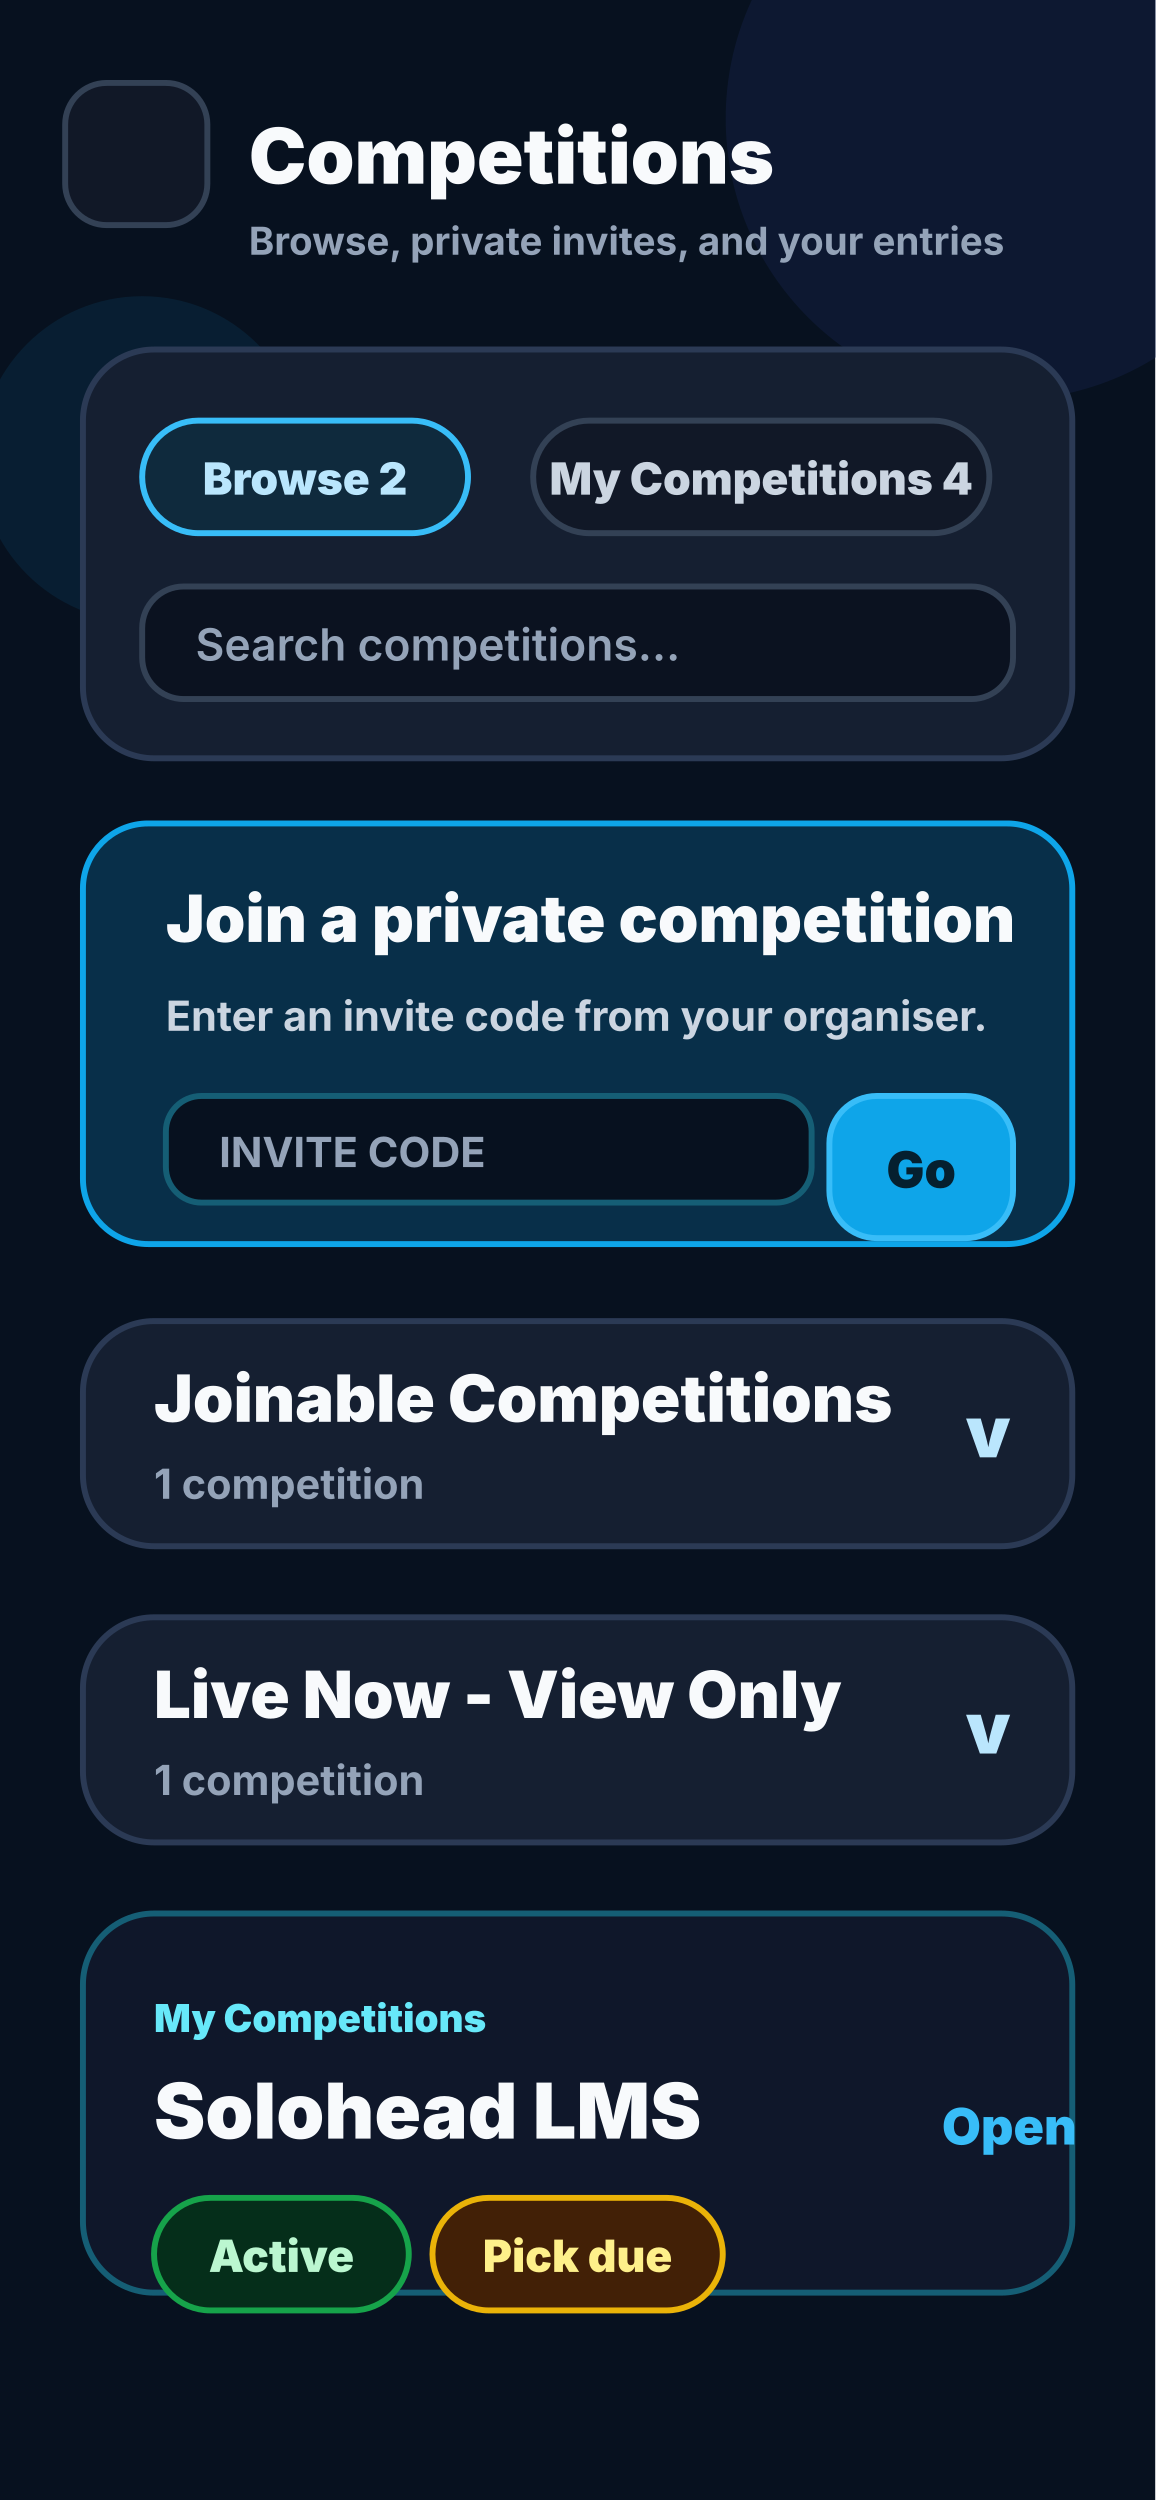
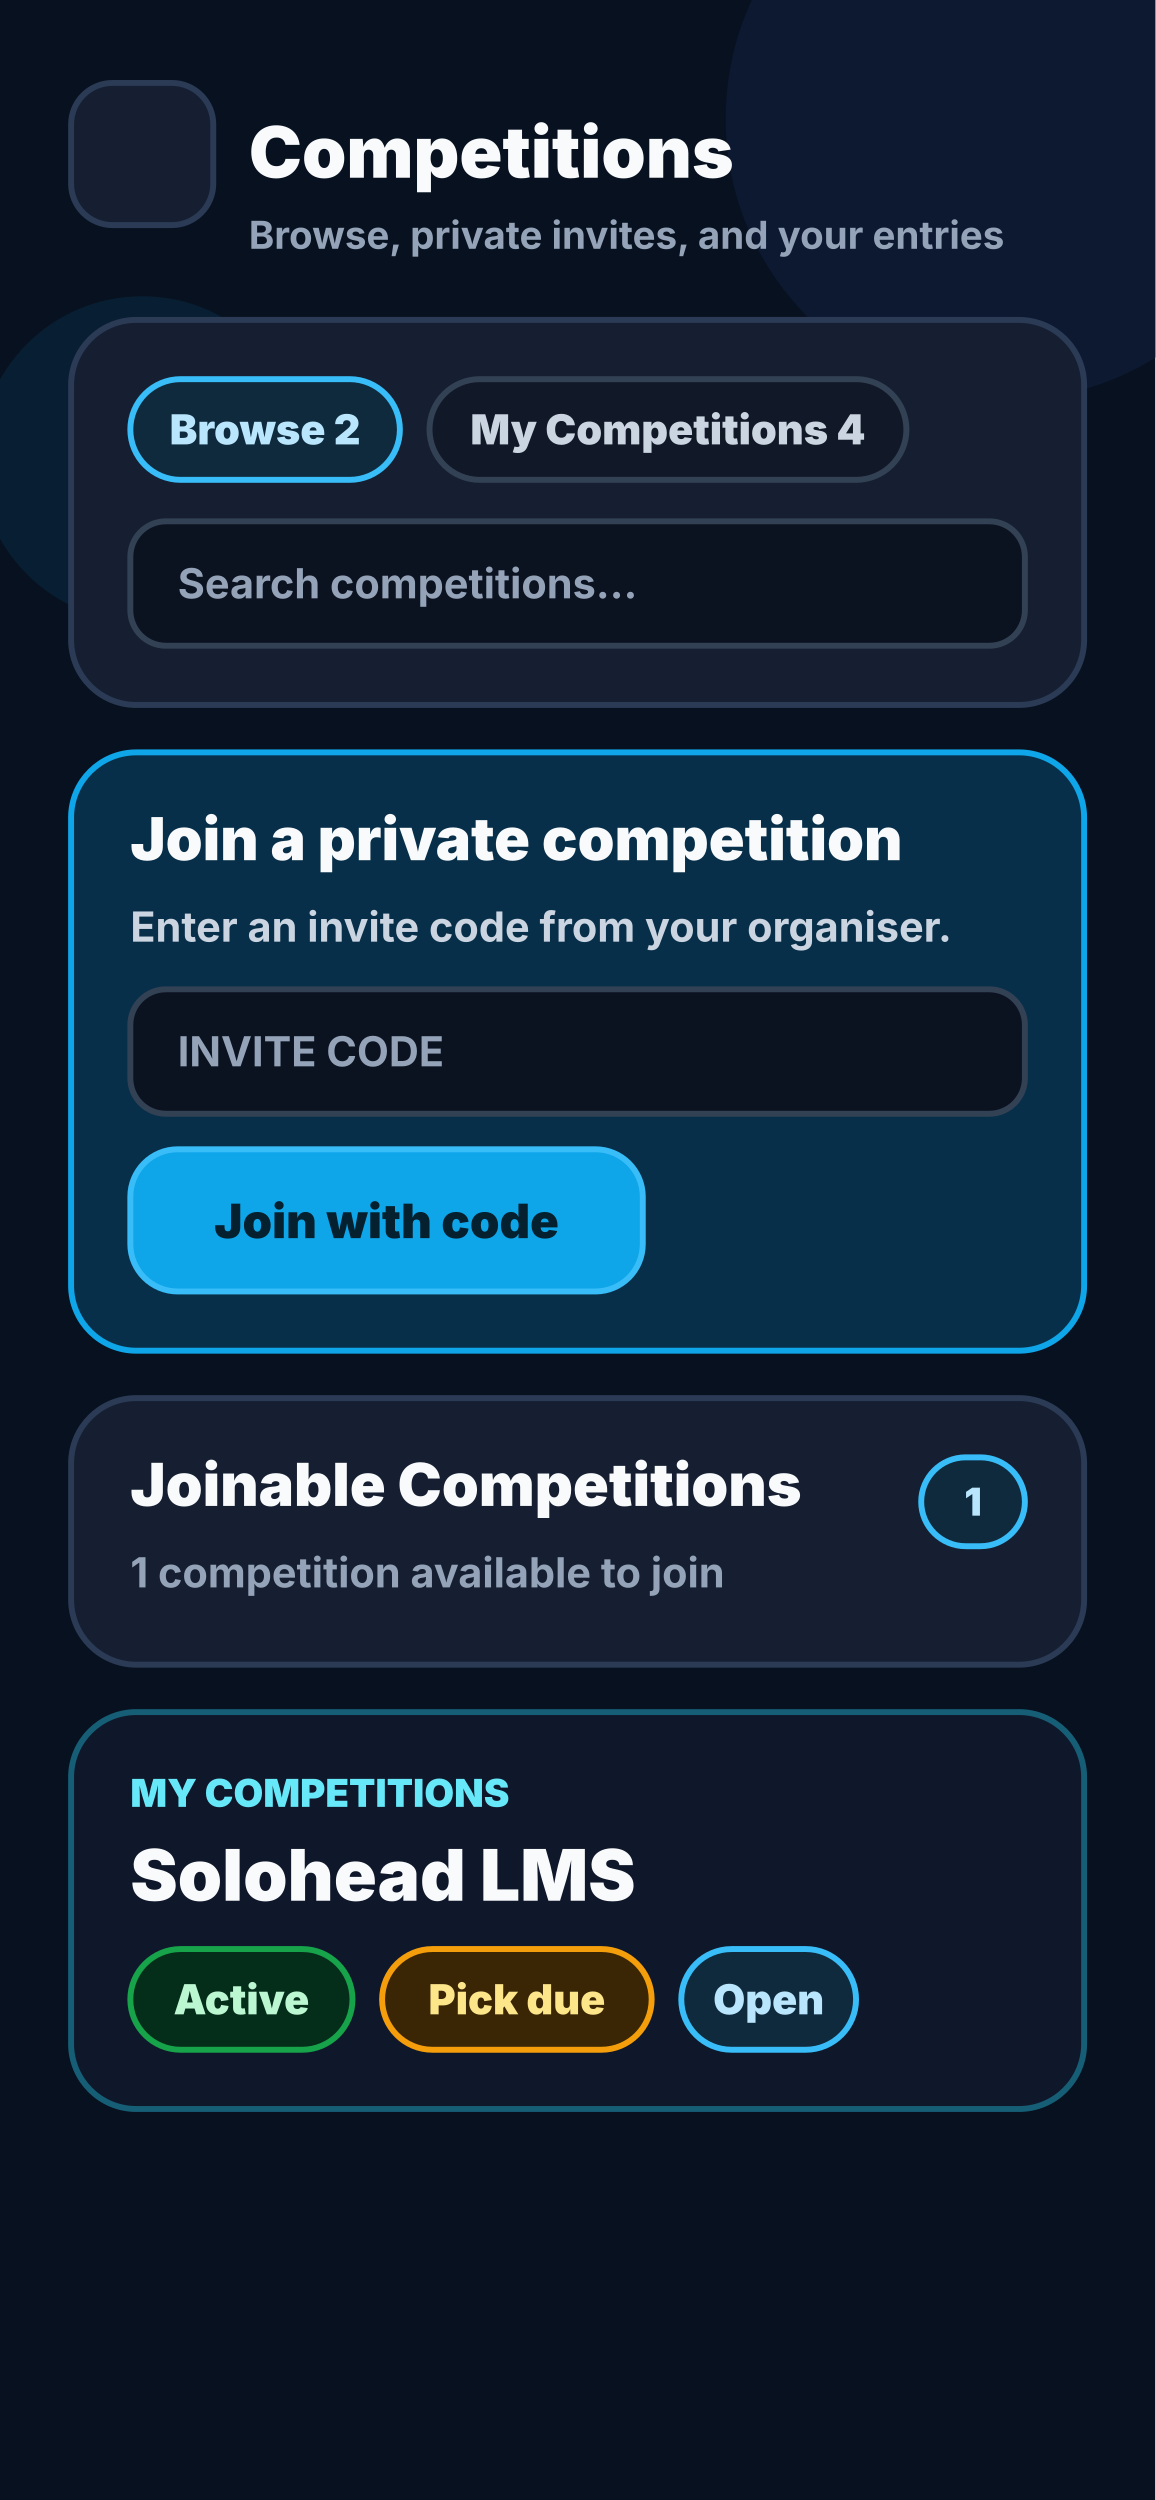
<svg xmlns="http://www.w3.org/2000/svg" width="390" height="844" viewBox="0 0 390 844">
  <rect width="390" height="844" fill="#07111f" />
  <circle cx="340" cy="40" r="95" fill="#172554" opacity="0.35" />
  <circle cx="48" cy="155" r="55" fill="#082f49" opacity="0.45" />
-   <rect x="22" y="28" width="48" height="48" rx="14" fill="#111827" stroke="#334155" stroke-width="2" opacity="1" />
-   <text x="84" y="62" font-family="Inter, Arial, sans-serif" font-size="26" font-weight="900" fill="#f8fafc" text-anchor="start" opacity="1">Competitions</text>
-   <text x="84" y="86" font-family="Inter, Arial, sans-serif" font-size="13" font-weight="700" fill="#94a3b8" text-anchor="start" opacity="1">Browse, private invites, and your entries</text>
-   <rect x="28" y="118" width="334" height="138" rx="24" fill="#151f31" stroke="#2b3a55" stroke-width="2" opacity="1" />
-   <rect x="48" y="142" width="110" height="38" rx="19" fill="#0f2a3d" stroke="#38bdf8" stroke-width="2" opacity="1" />
-   <text x="103.0" y="167" font-family="Inter, Arial, sans-serif" font-size="15" font-weight="900" fill="#bae6fd" text-anchor="middle" opacity="1">Browse 2</text>
-   <rect x="180" y="142" width="154" height="38" rx="19" fill="#111827" stroke="#334155" stroke-width="2" opacity="1" />
-   <text x="257.0" y="167" font-family="Inter, Arial, sans-serif" font-size="15" font-weight="900" fill="#cbd5e1" text-anchor="middle" opacity="1">My Competitions 4</text>
-   <rect x="48" y="198" width="294" height="38" rx="14" fill="#0b1220" stroke="#334155" stroke-width="2" opacity="1" />
-   <text x="66" y="223" font-family="Inter, Arial, sans-serif" font-size="15" font-weight="600" fill="#94a3b8" text-anchor="start" opacity="1">Search competitions...</text>
-   <rect x="28" y="278" width="334" height="142" rx="22" fill="#082f49" stroke="#0ea5e9" stroke-width="2" opacity="1" />
-   <text x="56" y="318" font-family="Inter, Arial, sans-serif" font-size="22" font-weight="900" fill="#f8fafc" text-anchor="start" opacity="1">Join a private competition</text>
-   <text x="56" y="348" font-family="Inter, Arial, sans-serif" font-size="14" font-weight="700" fill="#cbd5e1" text-anchor="start" opacity="1">Enter an invite code from your organiser.</text>
-   <rect x="56" y="370" width="218" height="36" rx="12" fill="#07111f" stroke="#155e75" stroke-width="2" opacity="1" />
-   <text x="74" y="394" font-family="Inter, Arial, sans-serif" font-size="14" font-weight="700" fill="#94a3b8" text-anchor="start" opacity="1">INVITE CODE</text>
-   <rect x="280" y="370" width="62" height="48" rx="16" fill="#0ea5e9" stroke="#38bdf8" stroke-width="2" opacity="1" />
-   <text x="311.0" y="401" font-family="Inter, Arial, sans-serif" font-size="17" font-weight="900" fill="#05202f" text-anchor="middle" opacity="1">Go</text>
-   <rect x="28" y="446" width="334" height="76" rx="24" fill="#151f31" stroke="#2b3a55" stroke-width="2" opacity="1" />
-   <text x="52" y="480" font-family="Inter, Arial, sans-serif" font-size="22" font-weight="900" fill="#f8fafc" text-anchor="start" opacity="1">Joinable Competitions</text>
-   <text x="52" y="506" font-family="Inter, Arial, sans-serif" font-size="14" font-weight="700" fill="#94a3b8" text-anchor="start" opacity="1">1 competition</text>
-   <text x="326" y="492" font-family="Inter, Arial, sans-serif" font-size="24" font-weight="900" fill="#bae6fd" text-anchor="start" opacity="1">v</text>
-   <rect x="28" y="546" width="334" height="76" rx="24" fill="#151f31" stroke="#2b3a55" stroke-width="2" opacity="1" />
-   <text x="52" y="580" font-family="Inter, Arial, sans-serif" font-size="22" font-weight="900" fill="#f8fafc" text-anchor="start" opacity="1">Live Now - View Only</text>
-   <text x="52" y="606" font-family="Inter, Arial, sans-serif" font-size="14" font-weight="700" fill="#94a3b8" text-anchor="start" opacity="1">1 competition</text>
-   <text x="326" y="592" font-family="Inter, Arial, sans-serif" font-size="24" font-weight="900" fill="#bae6fd" text-anchor="start" opacity="1">v</text>
-   <rect x="28" y="646" width="334" height="128" rx="24" fill="#0f172a" stroke="#155e75" stroke-width="2" opacity="1" />
-   <text x="52" y="686" font-family="Inter, Arial, sans-serif" font-size="13" font-weight="900" fill="#67e8f9" text-anchor="start" opacity="1">My Competitions</text>
-   <text x="52" y="722" font-family="Inter, Arial, sans-serif" font-size="26" font-weight="900" fill="#f8fafc" text-anchor="start" opacity="1">Solohead LMS</text>
-   <rect x="52" y="742" width="86" height="38" rx="19" fill="#052e1a" stroke="#16a34a" stroke-width="2" opacity="1" />
-   <text x="95.0" y="767" font-family="Inter, Arial, sans-serif" font-size="15" font-weight="900" fill="#bbf7d0" text-anchor="middle" opacity="1">Active</text>
-   <rect x="146" y="742" width="98" height="38" rx="19" fill="#422006" stroke="#eab308" stroke-width="2" opacity="1" />
-   <text x="195.0" y="767" font-family="Inter, Arial, sans-serif" font-size="15" font-weight="900" fill="#fef08a" text-anchor="middle" opacity="1">Pick due</text>
-   <text x="318" y="724" font-family="Inter, Arial, sans-serif" font-size="17" font-weight="900" fill="#38bdf8" text-anchor="start" opacity="1">Open</text>
+   <rect x="24" y="28" width="48" height="48" rx="14" fill="#151f31" stroke="#2b3a55" stroke-width="2" />
+   <text x="84" y="60" font-family="Inter, Arial, sans-serif" font-size="24" font-weight="900" fill="#f8fafc" text-anchor="start">Competitions</text>
+   <text x="84" y="84" font-family="Inter, Arial, sans-serif" font-size="13" font-weight="700" fill="#94a3b8" text-anchor="start">Browse, private invites, and your entries</text>
+   <rect x="24" y="108" width="342" height="130" rx="22" fill="#151f31" stroke="#2b3a55" stroke-width="2" />
+   <g transform="translate(44,128)">
+     <g transform="translate(0,0)">
+       <rect x="0" y="0" width="91" height="34" rx="17" fill="#0f2a3d" stroke="#38bdf8" stroke-width="2" />
+       <text x="45.5" y="22.04" font-family="Inter, Arial, sans-serif" font-size="14" font-weight="900" fill="#bae6fd" text-anchor="middle">Browse 2</text>
+       <rect x="101" y="0" width="161" height="34" rx="17" fill="#111827" stroke="#334155" stroke-width="2" />
+       <text x="181.5" y="22.04" font-family="Inter, Arial, sans-serif" font-size="14" font-weight="900" fill="#cbd5e1" text-anchor="middle">My Competitions 4</text>
+     </g>
+     <g transform="translate(0,48)">
+       <rect x="0" y="0" width="302" height="42" rx="12" fill="#0b1220" stroke="#334155" stroke-width="2" />
+       <text x="16" y="26" font-family="Inter, Arial, sans-serif" font-size="14" font-weight="700" fill="#94a3b8" text-anchor="start">Search competitions...</text>
+     </g>
+   </g>
+   <rect x="24" y="254" width="342" height="202" rx="22" fill="#082f49" stroke="#0ea5e9" stroke-width="2" />
+   <g transform="translate(44,274)">
+     <g transform="translate(0,0)">
+       <text x="0" y="16.4" font-family="Inter, Arial, sans-serif" font-size="20" font-weight="900" fill="#f8fafc" text-anchor="start">Join a private competition</text>
+     </g>
+     <g transform="translate(0,32)">
+       <text x="0" y="11.9" font-family="Inter, Arial, sans-serif" font-size="14" font-weight="700" fill="#cbd5e1" text-anchor="start">Enter an invite code from your organiser.</text>
+     </g>
+     <g transform="translate(0,60)">
+       <rect x="0" y="0" width="302" height="42" rx="12" fill="#0b1220" stroke="#334155" stroke-width="2" />
+       <text x="16" y="26" font-family="Inter, Arial, sans-serif" font-size="14" font-weight="700" fill="#94a3b8" text-anchor="start">INVITE CODE</text>
+     </g>
+     <g transform="translate(0,114)">
+       <rect x="0" y="0" width="173" height="48" rx="16" fill="#0ea5e9" stroke="#38bdf8" stroke-width="2" />
+       <text x="86.5" y="30" font-family="Inter, Arial, sans-serif" font-size="16" font-weight="900" fill="#05202f" text-anchor="middle">Join with code</text>
+     </g>
+   </g>
+   <rect x="24" y="472" width="342" height="90" rx="22" fill="#151f31" stroke="#2b3a55" stroke-width="2" />
+   <g transform="translate(311,492)">
+     <rect x="0" y="0" width="35" height="30" rx="15" fill="#0f2a3d" stroke="#38bdf8" stroke-width="2" />
+     <text x="17.5" y="19.68" font-family="Inter, Arial, sans-serif" font-size="13" font-weight="900" fill="#bae6fd" text-anchor="middle">1</text>
+   </g>
+   <g transform="translate(44,492)">
+     <g transform="translate(0,0)">
+       <text x="0" y="16.4" font-family="Inter, Arial, sans-serif" font-size="20" font-weight="900" fill="#f8fafc" text-anchor="start">Joinable Competitions</text>
+     </g>
+     <g transform="translate(0,32)">
+       <text x="0" y="11.9" font-family="Inter, Arial, sans-serif" font-size="14" font-weight="700" fill="#94a3b8" text-anchor="start">1 competition available to join</text>
+     </g>
+   </g>
+   <rect x="24" y="578" width="342" height="134" rx="22" fill="#0f172a" stroke="#155e75" stroke-width="2" />
+   <g transform="translate(44,598)">
+     <g transform="translate(0,0)">
+       <text x="0" y="12" font-family="Inter, Arial, sans-serif" font-size="13" font-weight="900" fill="#67e8f9" text-anchor="start">MY COMPETITIONS</text>
+     </g>
+     <g transform="translate(0,24)">
+       <text x="0" y="19.68" font-family="Inter, Arial, sans-serif" font-size="24" font-weight="900" fill="#f8fafc" text-anchor="start">Solohead LMS</text>
+     </g>
+     <g transform="translate(0,60)">
+       <rect x="0" y="0" width="75" height="34" rx="17" fill="#052e1a" stroke="#16a34a" stroke-width="2" />
+       <text x="37.5" y="22.04" font-family="Inter, Arial, sans-serif" font-size="14" font-weight="900" fill="#bbf7d0" text-anchor="middle">Active</text>
+       <rect x="85" y="0" width="91" height="34" rx="17" fill="#3a2605" stroke="#f59e0b" stroke-width="2" />
+       <text x="130.5" y="22.04" font-family="Inter, Arial, sans-serif" font-size="14" font-weight="900" fill="#fde68a" text-anchor="middle">Pick due</text>
+       <rect x="186" y="0" width="59" height="34" rx="17" fill="#0f2a3d" stroke="#38bdf8" stroke-width="2" />
+       <text x="215.5" y="22.04" font-family="Inter, Arial, sans-serif" font-size="14" font-weight="900" fill="#bae6fd" text-anchor="middle">Open</text>
+     </g>
+   </g>
</svg>
